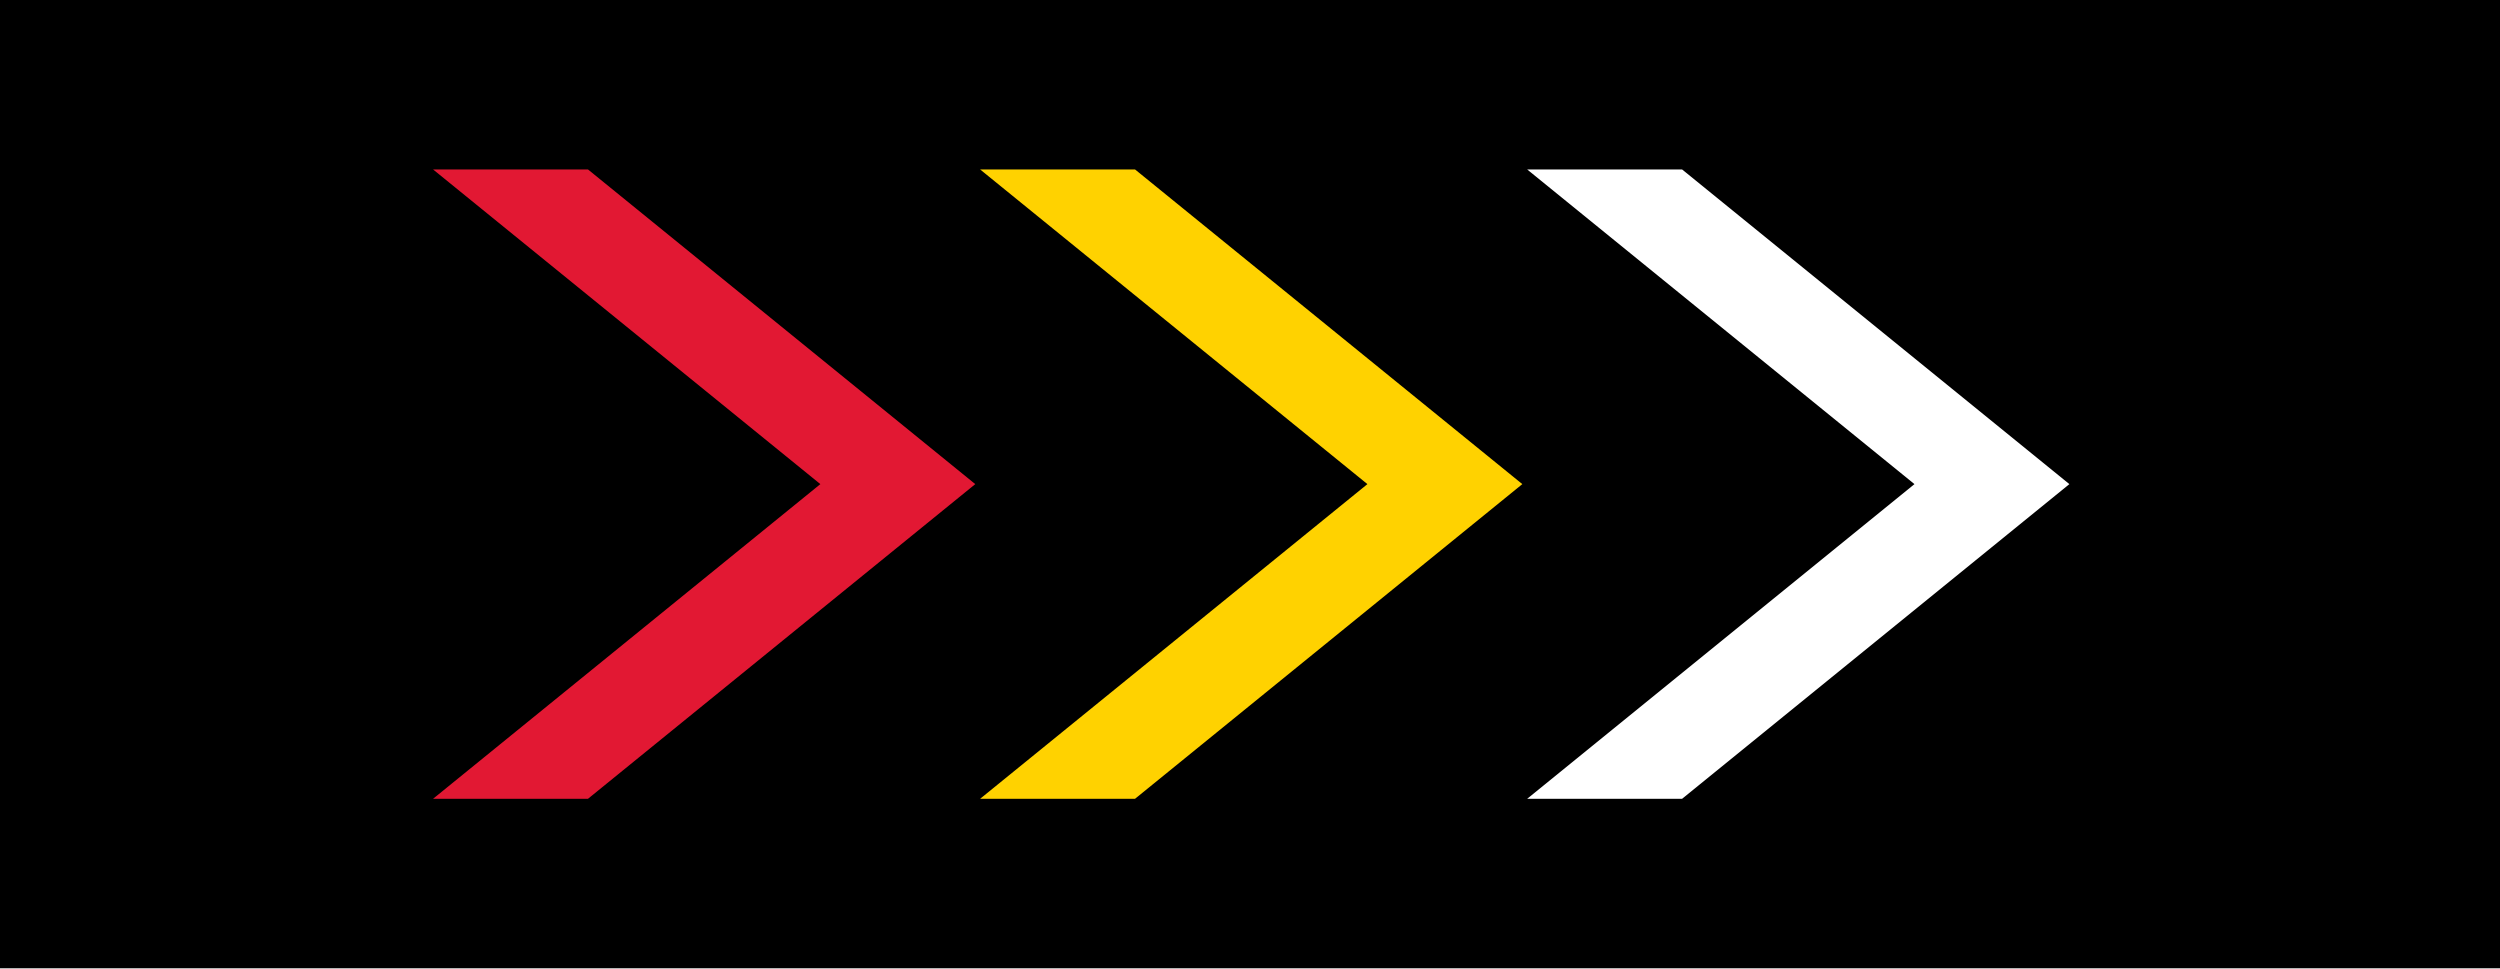
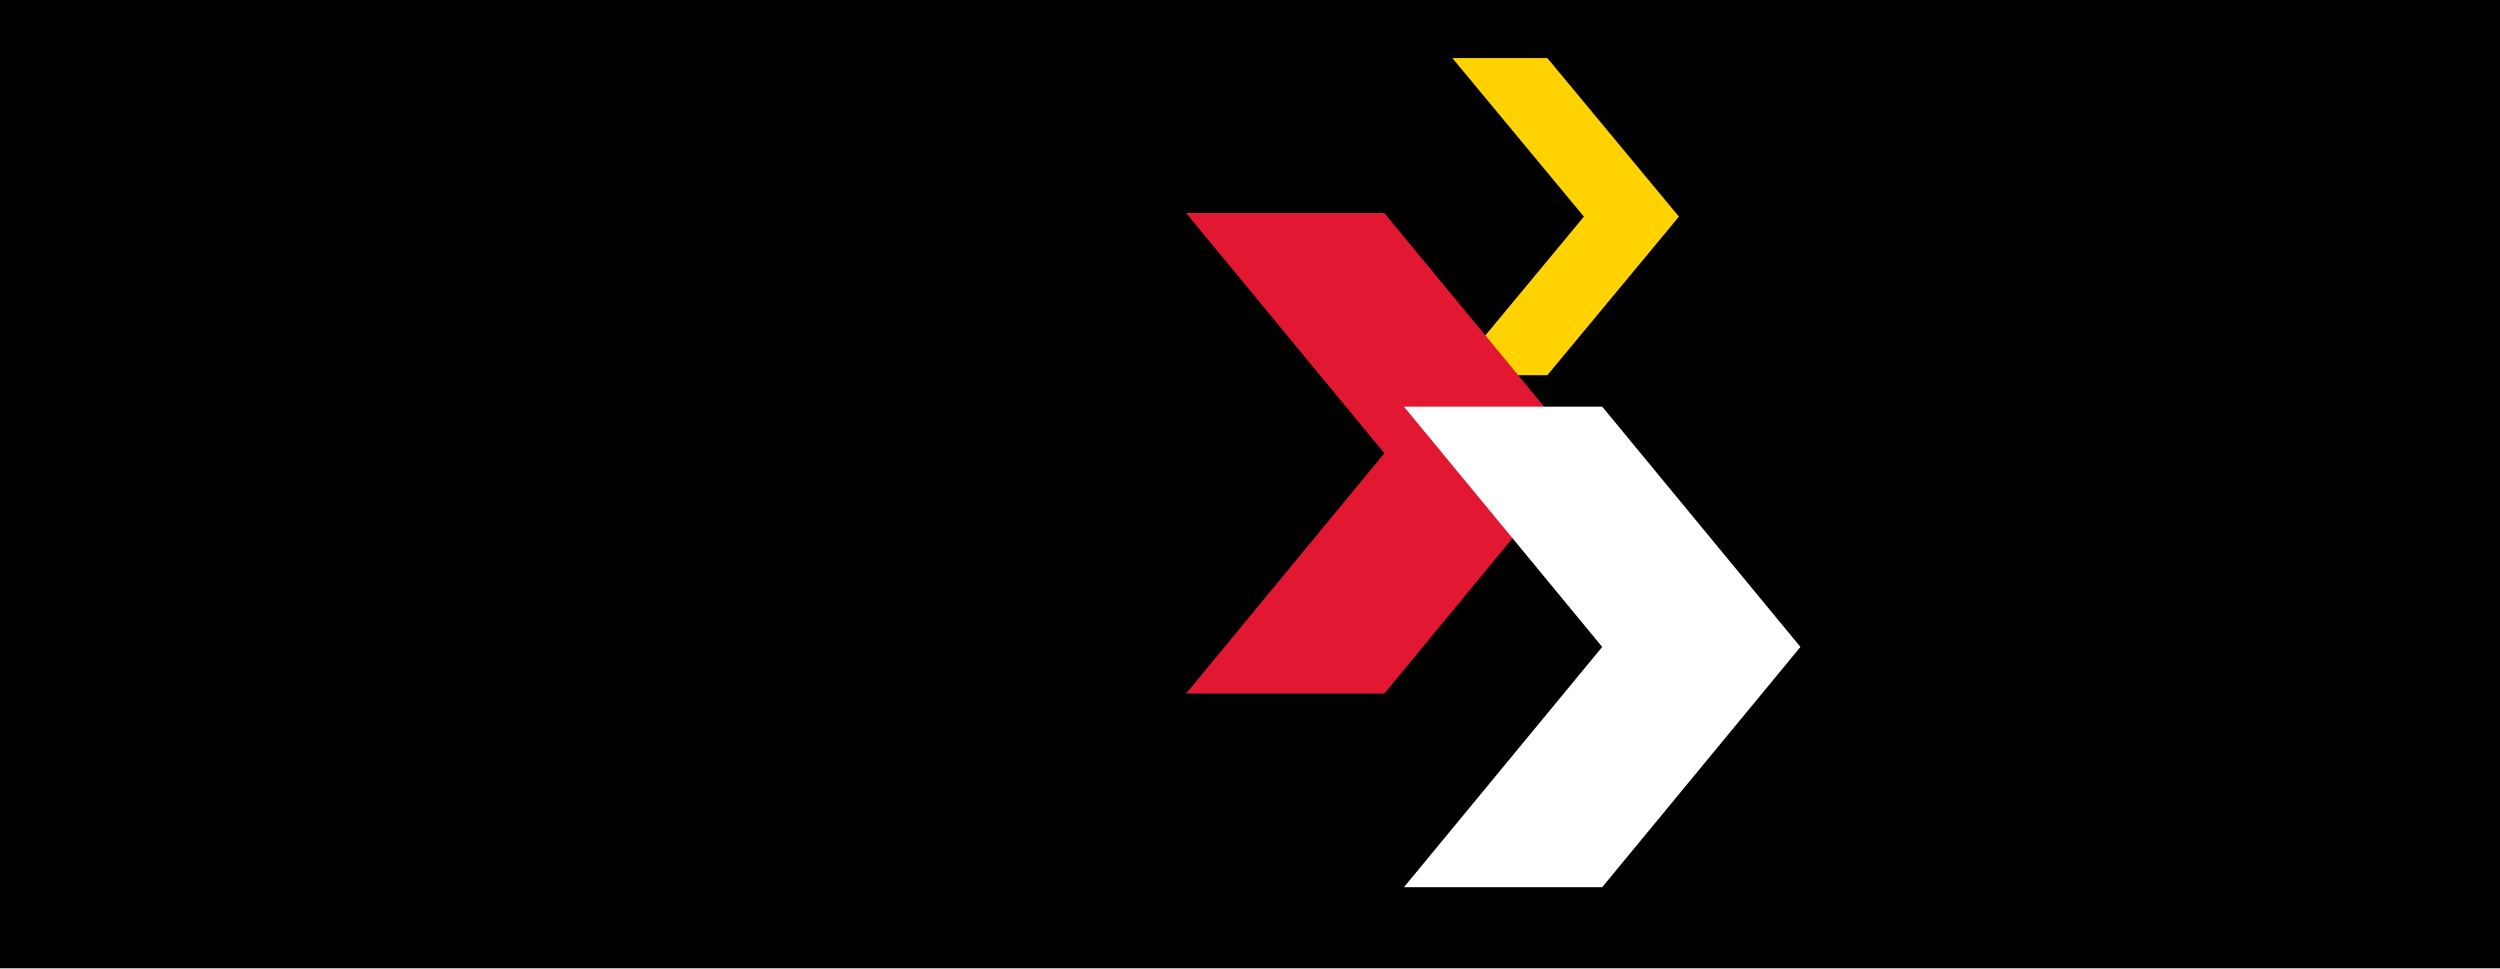
<svg xmlns="http://www.w3.org/2000/svg" viewBox="0 0 1032.8 400" role="img" aria-labelledby="title description">
  <rect width="1032.8" height="400" fill="#000000" />
-   <g transform="translate(178.9 70)">
-     <path fill="#e21833" d="M0 0h64l160 130L64 260H0l160-130L0 0Z" />
-     <path fill="#ffd200" d="M226 0h64l160 130-160 130h-64l160-130L226 0Z" />
-     <path fill="#ffffff" d="M452 0h64l160 130-160 130h-64l160-130L452 0Z" />
+   <g fill="#ffd200" transform="translate(600 24) scale(.65)">
+     <path d="M60.397 0H0L83.603 100.765L0 201.529H60.397L144 100.765L60.397 0Z" />
+   </g>
+   <g fill="#e21833" transform="translate(490 88) scale(.65)">
+     <path d="M126 0H0L126 152.706L0 305.411H126L252 152.706L126 0Z" />
+   </g>
+   <g fill="#ffffff" transform="translate(580 168) scale(.65)">
+     <path d="M126 0H0L126 152.706L0 305.411H126L252 152.706L126 0Z" />
  </g>
</svg>
